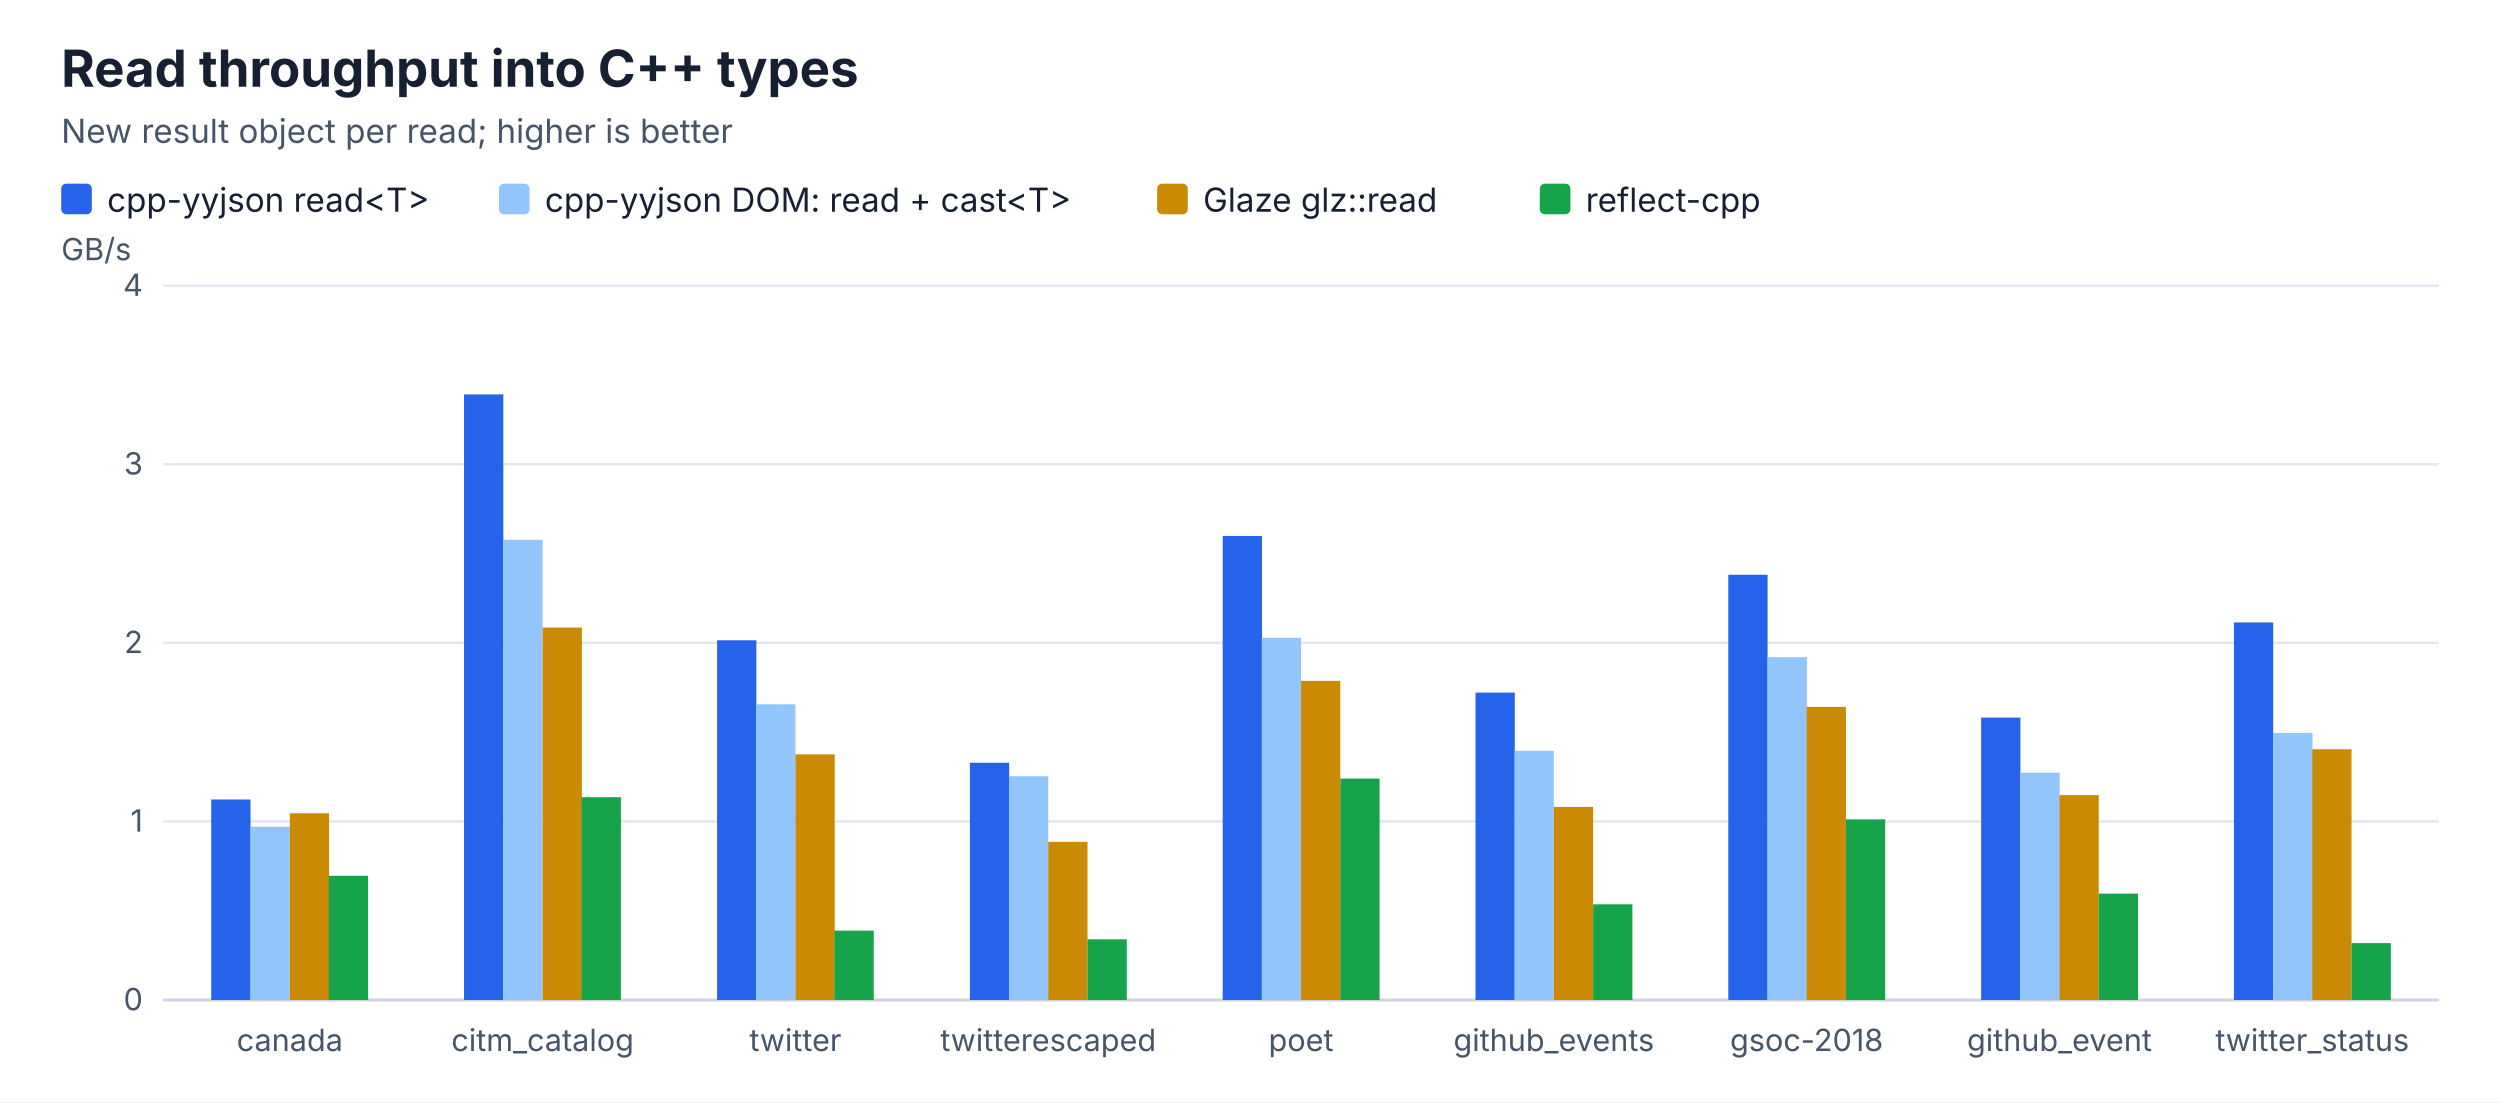
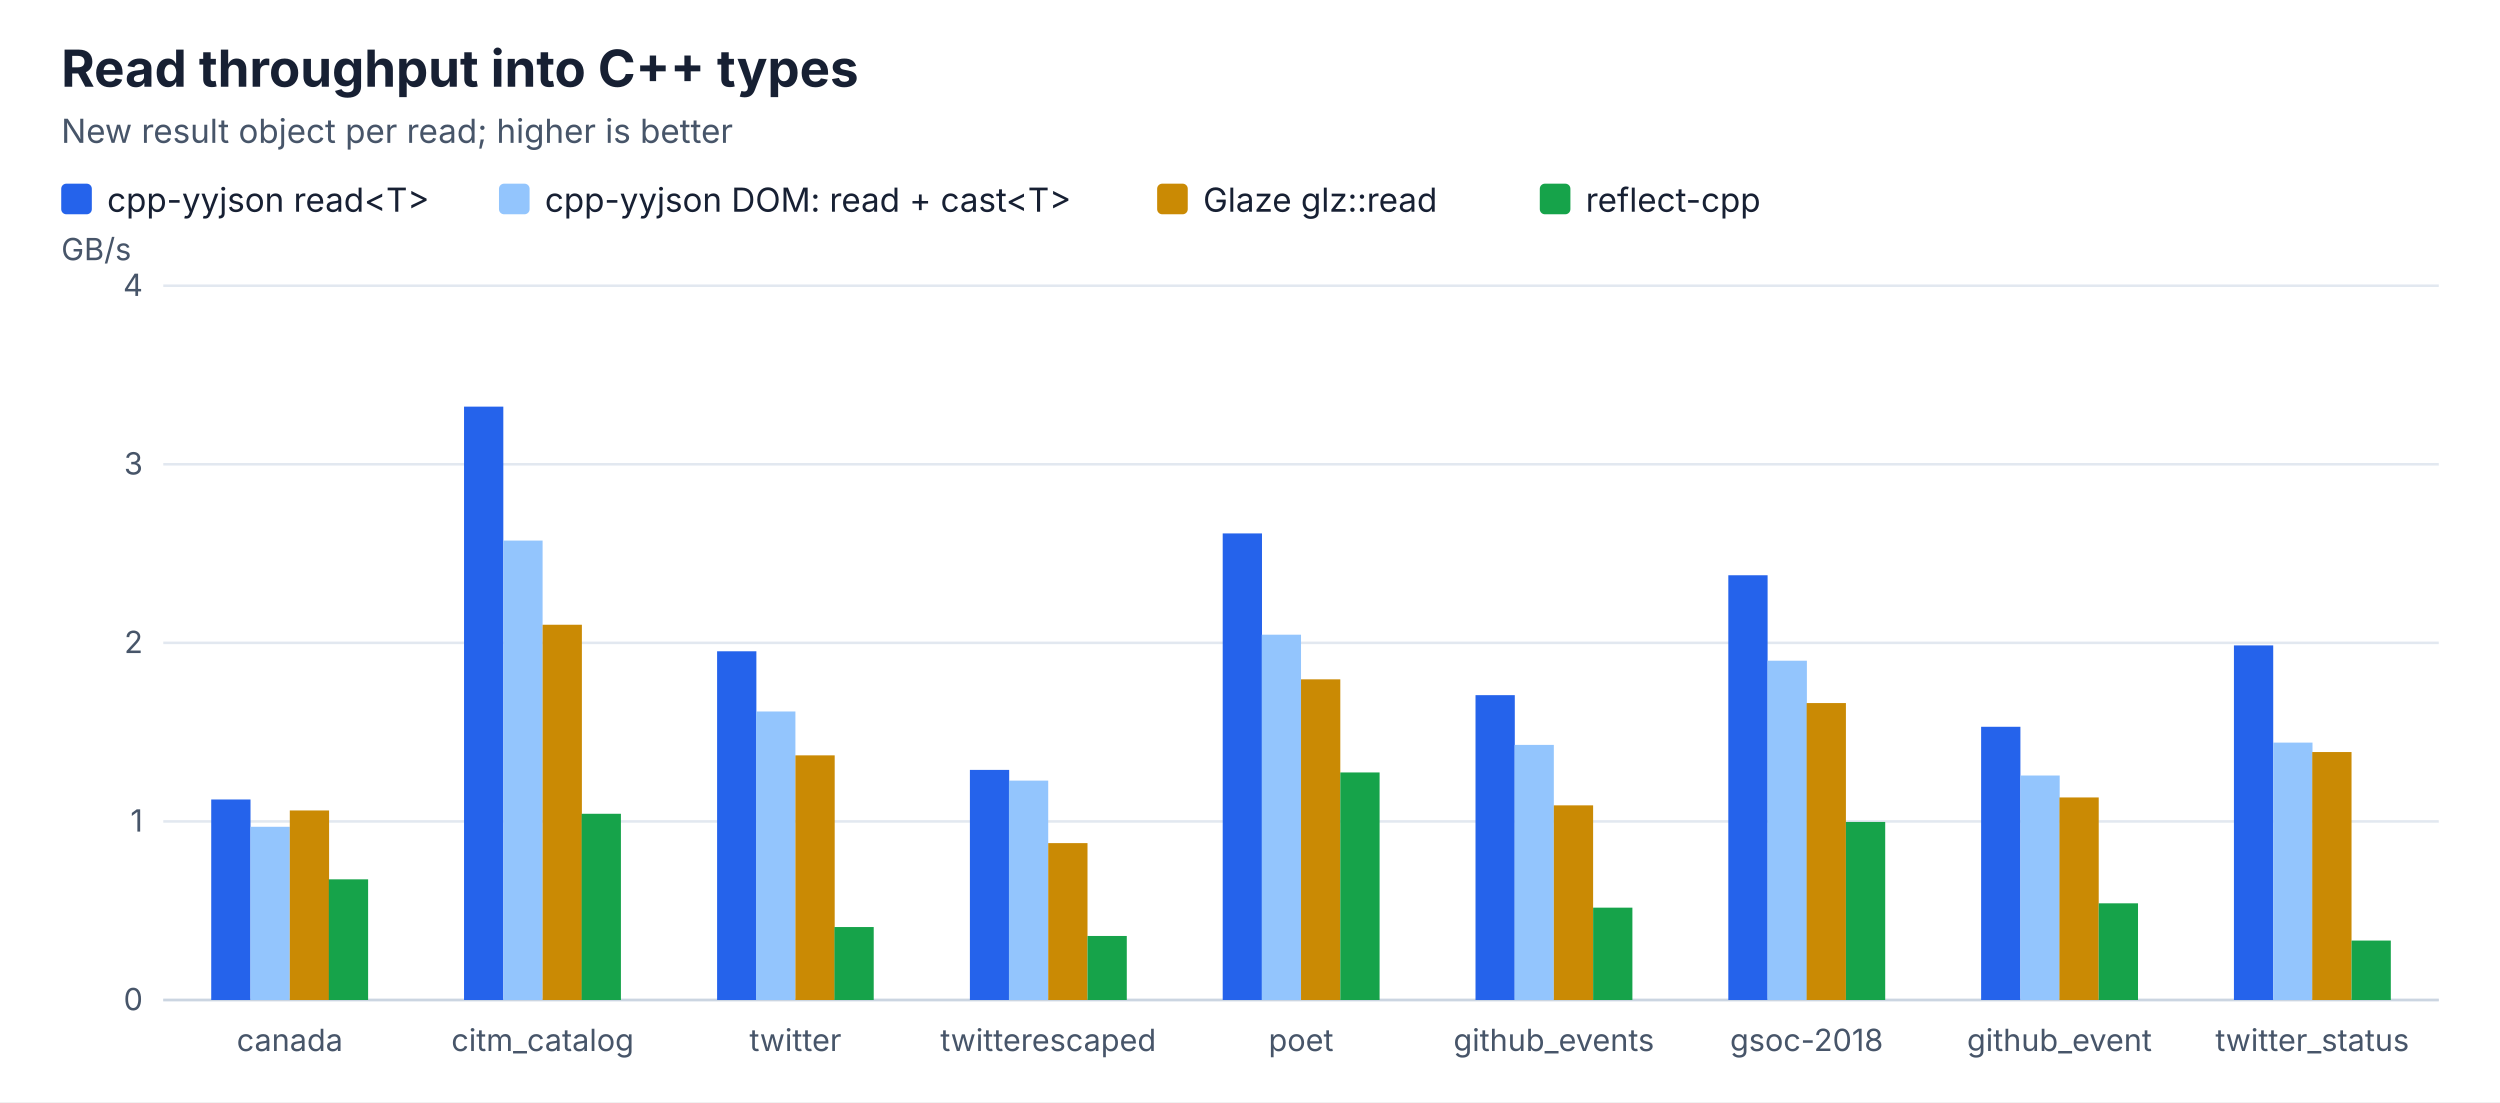
<svg xmlns="http://www.w3.org/2000/svg" width="980" height="432" viewBox="0 0 980 432">
  <rect width="100%" height="100%" fill="#ffffff" />
  <style>text{font-family:ui-sans-serif,system-ui,-apple-system,BlinkMacSystemFont,"Segoe UI",sans-serif;fill:#172033}.title{font-size:20px;font-weight:700}.subtitle{font-size:13px;fill:#475569}.label{font-size:13px}.value{font-size:12px;fill:#475569}.axis{stroke:#cbd5e1;stroke-width:1}.grid{stroke:#e2e8f0;stroke-width:1}</style>
  <text x="24" y="34" class="title">Read throughput into C++ types</text>
  <text x="24" y="56" class="subtitle">New result object per read; higher is better</text>
  <rect x="24.0" y="72" width="12" height="12" rx="2" fill="#2563eb" />
  <text x="42.0" y="83" class="label">cpp-yyjson read&lt;T&gt;</text>
  <rect x="195.6" y="72" width="12" height="12" rx="2" fill="#93c5fd" />
  <text x="213.6" y="83" class="label">cpp-yyjson DOM: read + cast&lt;T&gt;</text>
  <rect x="453.6" y="72" width="12" height="12" rx="2" fill="#ca8a04" />
  <text x="471.6" y="83" class="label">Glaze glz::read</text>
  <rect x="603.6" y="72" width="12" height="12" rx="2" fill="#16a34a" />
  <text x="621.6" y="83" class="label">reflect-cpp</text>
  <line x1="64" y1="392.0" x2="956" y2="392.0" class="grid" />
  <text x="56" y="396.0" class="value" text-anchor="end">0</text>
  <line x1="64" y1="322.0" x2="956" y2="322.0" class="grid" />
  <text x="56" y="326.0" class="value" text-anchor="end">1</text>
  <line x1="64" y1="252.0" x2="956" y2="252.0" class="grid" />
  <text x="56" y="256.0" class="value" text-anchor="end">2</text>
  <line x1="64" y1="182.0" x2="956" y2="182.0" class="grid" />
  <text x="56" y="186.0" class="value" text-anchor="end">3</text>
  <line x1="64" y1="112.0" x2="956" y2="112.0" class="grid" />
  <text x="56" y="116.0" class="value" text-anchor="end">4</text>
  <text x="24" y="102" class="value">GB/s</text>
  <line x1="64" y1="392" x2="956" y2="392" class="axis" />
  <rect x="82.8" y="313.4" width="15.4" height="78.6" fill="#2563eb" />
  <rect x="98.2" y="324.1" width="15.4" height="67.9" fill="#93c5fd" />
-   <rect x="113.6" y="318.8" width="15.4" height="73.2" fill="#ca8a04" />
-   <rect x="128.9" y="343.3" width="15.4" height="48.7" fill="#16a34a" />
+   <rect x="113.6" y="317.7" width="15.4" height="74.3" fill="#ca8a04" />
+   <rect x="128.9" y="344.7" width="15.4" height="47.3" fill="#16a34a" />
  <text x="113.6" y="412" class="value" text-anchor="middle">canada</text>
-   <rect x="181.9" y="154.6" width="15.4" height="237.4" fill="#2563eb" />
-   <rect x="197.3" y="211.6" width="15.4" height="180.4" fill="#93c5fd" />
-   <rect x="212.7" y="246.0" width="15.4" height="146.0" fill="#ca8a04" />
-   <rect x="228.0" y="312.5" width="15.4" height="79.5" fill="#16a34a" />
+   <rect x="181.9" y="159.4" width="15.4" height="232.6" fill="#2563eb" />
+   <rect x="197.3" y="211.9" width="15.4" height="180.1" fill="#93c5fd" />
+   <rect x="212.7" y="244.9" width="15.4" height="147.1" fill="#ca8a04" />
+   <rect x="228.0" y="319.0" width="15.4" height="73.0" fill="#16a34a" />
  <text x="212.7" y="412" class="value" text-anchor="middle">citm_catalog</text>
-   <rect x="281.1" y="251.0" width="15.4" height="141.0" fill="#2563eb" />
-   <rect x="296.4" y="276.1" width="15.4" height="115.9" fill="#93c5fd" />
-   <rect x="311.8" y="295.7" width="15.4" height="96.3" fill="#ca8a04" />
-   <rect x="327.1" y="364.8" width="15.4" height="27.2" fill="#16a34a" />
+   <rect x="281.1" y="255.3" width="15.4" height="136.7" fill="#2563eb" />
+   <rect x="296.4" y="278.9" width="15.4" height="113.1" fill="#93c5fd" />
+   <rect x="311.8" y="296.1" width="15.4" height="95.9" fill="#ca8a04" />
+   <rect x="327.1" y="363.4" width="15.4" height="28.6" fill="#16a34a" />
  <text x="311.8" y="412" class="value" text-anchor="middle">twitter</text>
-   <rect x="380.2" y="299.0" width="15.4" height="93.0" fill="#2563eb" />
-   <rect x="395.5" y="304.3" width="15.4" height="87.7" fill="#93c5fd" />
-   <rect x="410.9" y="330.0" width="15.4" height="62.0" fill="#ca8a04" />
-   <rect x="426.3" y="368.2" width="15.4" height="23.8" fill="#16a34a" />
+   <rect x="380.2" y="301.8" width="15.4" height="90.2" fill="#2563eb" />
+   <rect x="395.5" y="306.0" width="15.4" height="86.0" fill="#93c5fd" />
+   <rect x="410.9" y="330.5" width="15.4" height="61.5" fill="#ca8a04" />
+   <rect x="426.3" y="366.9" width="15.4" height="25.1" fill="#16a34a" />
  <text x="410.9" y="412" class="value" text-anchor="middle">twitterescaped</text>
-   <rect x="479.3" y="210.1" width="15.4" height="181.9" fill="#2563eb" />
-   <rect x="494.6" y="250.0" width="15.4" height="142.0" fill="#93c5fd" />
-   <rect x="510.0" y="266.9" width="15.4" height="125.1" fill="#ca8a04" />
-   <rect x="525.4" y="305.2" width="15.4" height="86.8" fill="#16a34a" />
+   <rect x="479.3" y="209.1" width="15.4" height="182.9" fill="#2563eb" />
+   <rect x="494.6" y="248.8" width="15.4" height="143.2" fill="#93c5fd" />
+   <rect x="510.0" y="266.3" width="15.4" height="125.7" fill="#ca8a04" />
+   <rect x="525.4" y="302.8" width="15.4" height="89.2" fill="#16a34a" />
  <text x="510.0" y="412" class="value" text-anchor="middle">poet</text>
-   <rect x="578.4" y="271.5" width="15.4" height="120.5" fill="#2563eb" />
-   <rect x="593.7" y="294.3" width="15.4" height="97.7" fill="#93c5fd" />
-   <rect x="609.1" y="316.3" width="15.4" height="75.7" fill="#ca8a04" />
-   <rect x="624.5" y="354.5" width="15.4" height="37.5" fill="#16a34a" />
+   <rect x="578.4" y="272.5" width="15.4" height="119.5" fill="#2563eb" />
+   <rect x="593.7" y="292.0" width="15.4" height="100.0" fill="#93c5fd" />
+   <rect x="609.1" y="315.7" width="15.4" height="76.3" fill="#ca8a04" />
+   <rect x="624.5" y="355.8" width="15.4" height="36.2" fill="#16a34a" />
  <text x="609.1" y="412" class="value" text-anchor="middle">github_events</text>
-   <rect x="677.5" y="225.3" width="15.4" height="166.7" fill="#2563eb" />
-   <rect x="692.9" y="257.6" width="15.4" height="134.4" fill="#93c5fd" />
-   <rect x="708.2" y="277.1" width="15.4" height="114.9" fill="#ca8a04" />
-   <rect x="723.6" y="321.2" width="15.4" height="70.8" fill="#16a34a" />
+   <rect x="677.5" y="225.5" width="15.4" height="166.5" fill="#2563eb" />
+   <rect x="692.9" y="259.0" width="15.4" height="133.0" fill="#93c5fd" />
+   <rect x="708.2" y="275.6" width="15.4" height="116.4" fill="#ca8a04" />
+   <rect x="723.6" y="322.2" width="15.4" height="69.8" fill="#16a34a" />
  <text x="708.2" y="412" class="value" text-anchor="middle">gsoc-2018</text>
-   <rect x="776.6" y="281.3" width="15.4" height="110.7" fill="#2563eb" />
-   <rect x="792.0" y="302.9" width="15.4" height="89.1" fill="#93c5fd" />
-   <rect x="807.3" y="311.7" width="15.4" height="80.3" fill="#ca8a04" />
-   <rect x="822.7" y="350.3" width="15.4" height="41.7" fill="#16a34a" />
+   <rect x="776.6" y="284.9" width="15.4" height="107.1" fill="#2563eb" />
+   <rect x="792.0" y="304.0" width="15.4" height="88.0" fill="#93c5fd" />
+   <rect x="807.3" y="312.6" width="15.4" height="79.4" fill="#ca8a04" />
+   <rect x="822.7" y="354.1" width="15.4" height="37.9" fill="#16a34a" />
  <text x="807.3" y="412" class="value" text-anchor="middle">github_event</text>
-   <rect x="875.7" y="244.0" width="15.4" height="148.0" fill="#2563eb" />
-   <rect x="891.1" y="287.3" width="15.4" height="104.7" fill="#93c5fd" />
-   <rect x="906.4" y="293.7" width="15.4" height="98.3" fill="#ca8a04" />
-   <rect x="921.8" y="369.7" width="15.4" height="22.3" fill="#16a34a" />
+   <rect x="875.7" y="253.0" width="15.4" height="139.0" fill="#2563eb" />
+   <rect x="891.1" y="291.1" width="15.4" height="100.9" fill="#93c5fd" />
+   <rect x="906.4" y="294.8" width="15.4" height="97.2" fill="#ca8a04" />
+   <rect x="921.8" y="368.7" width="15.4" height="23.3" fill="#16a34a" />
  <text x="906.4" y="412" class="value" text-anchor="middle">twitter_status</text>
</svg>
